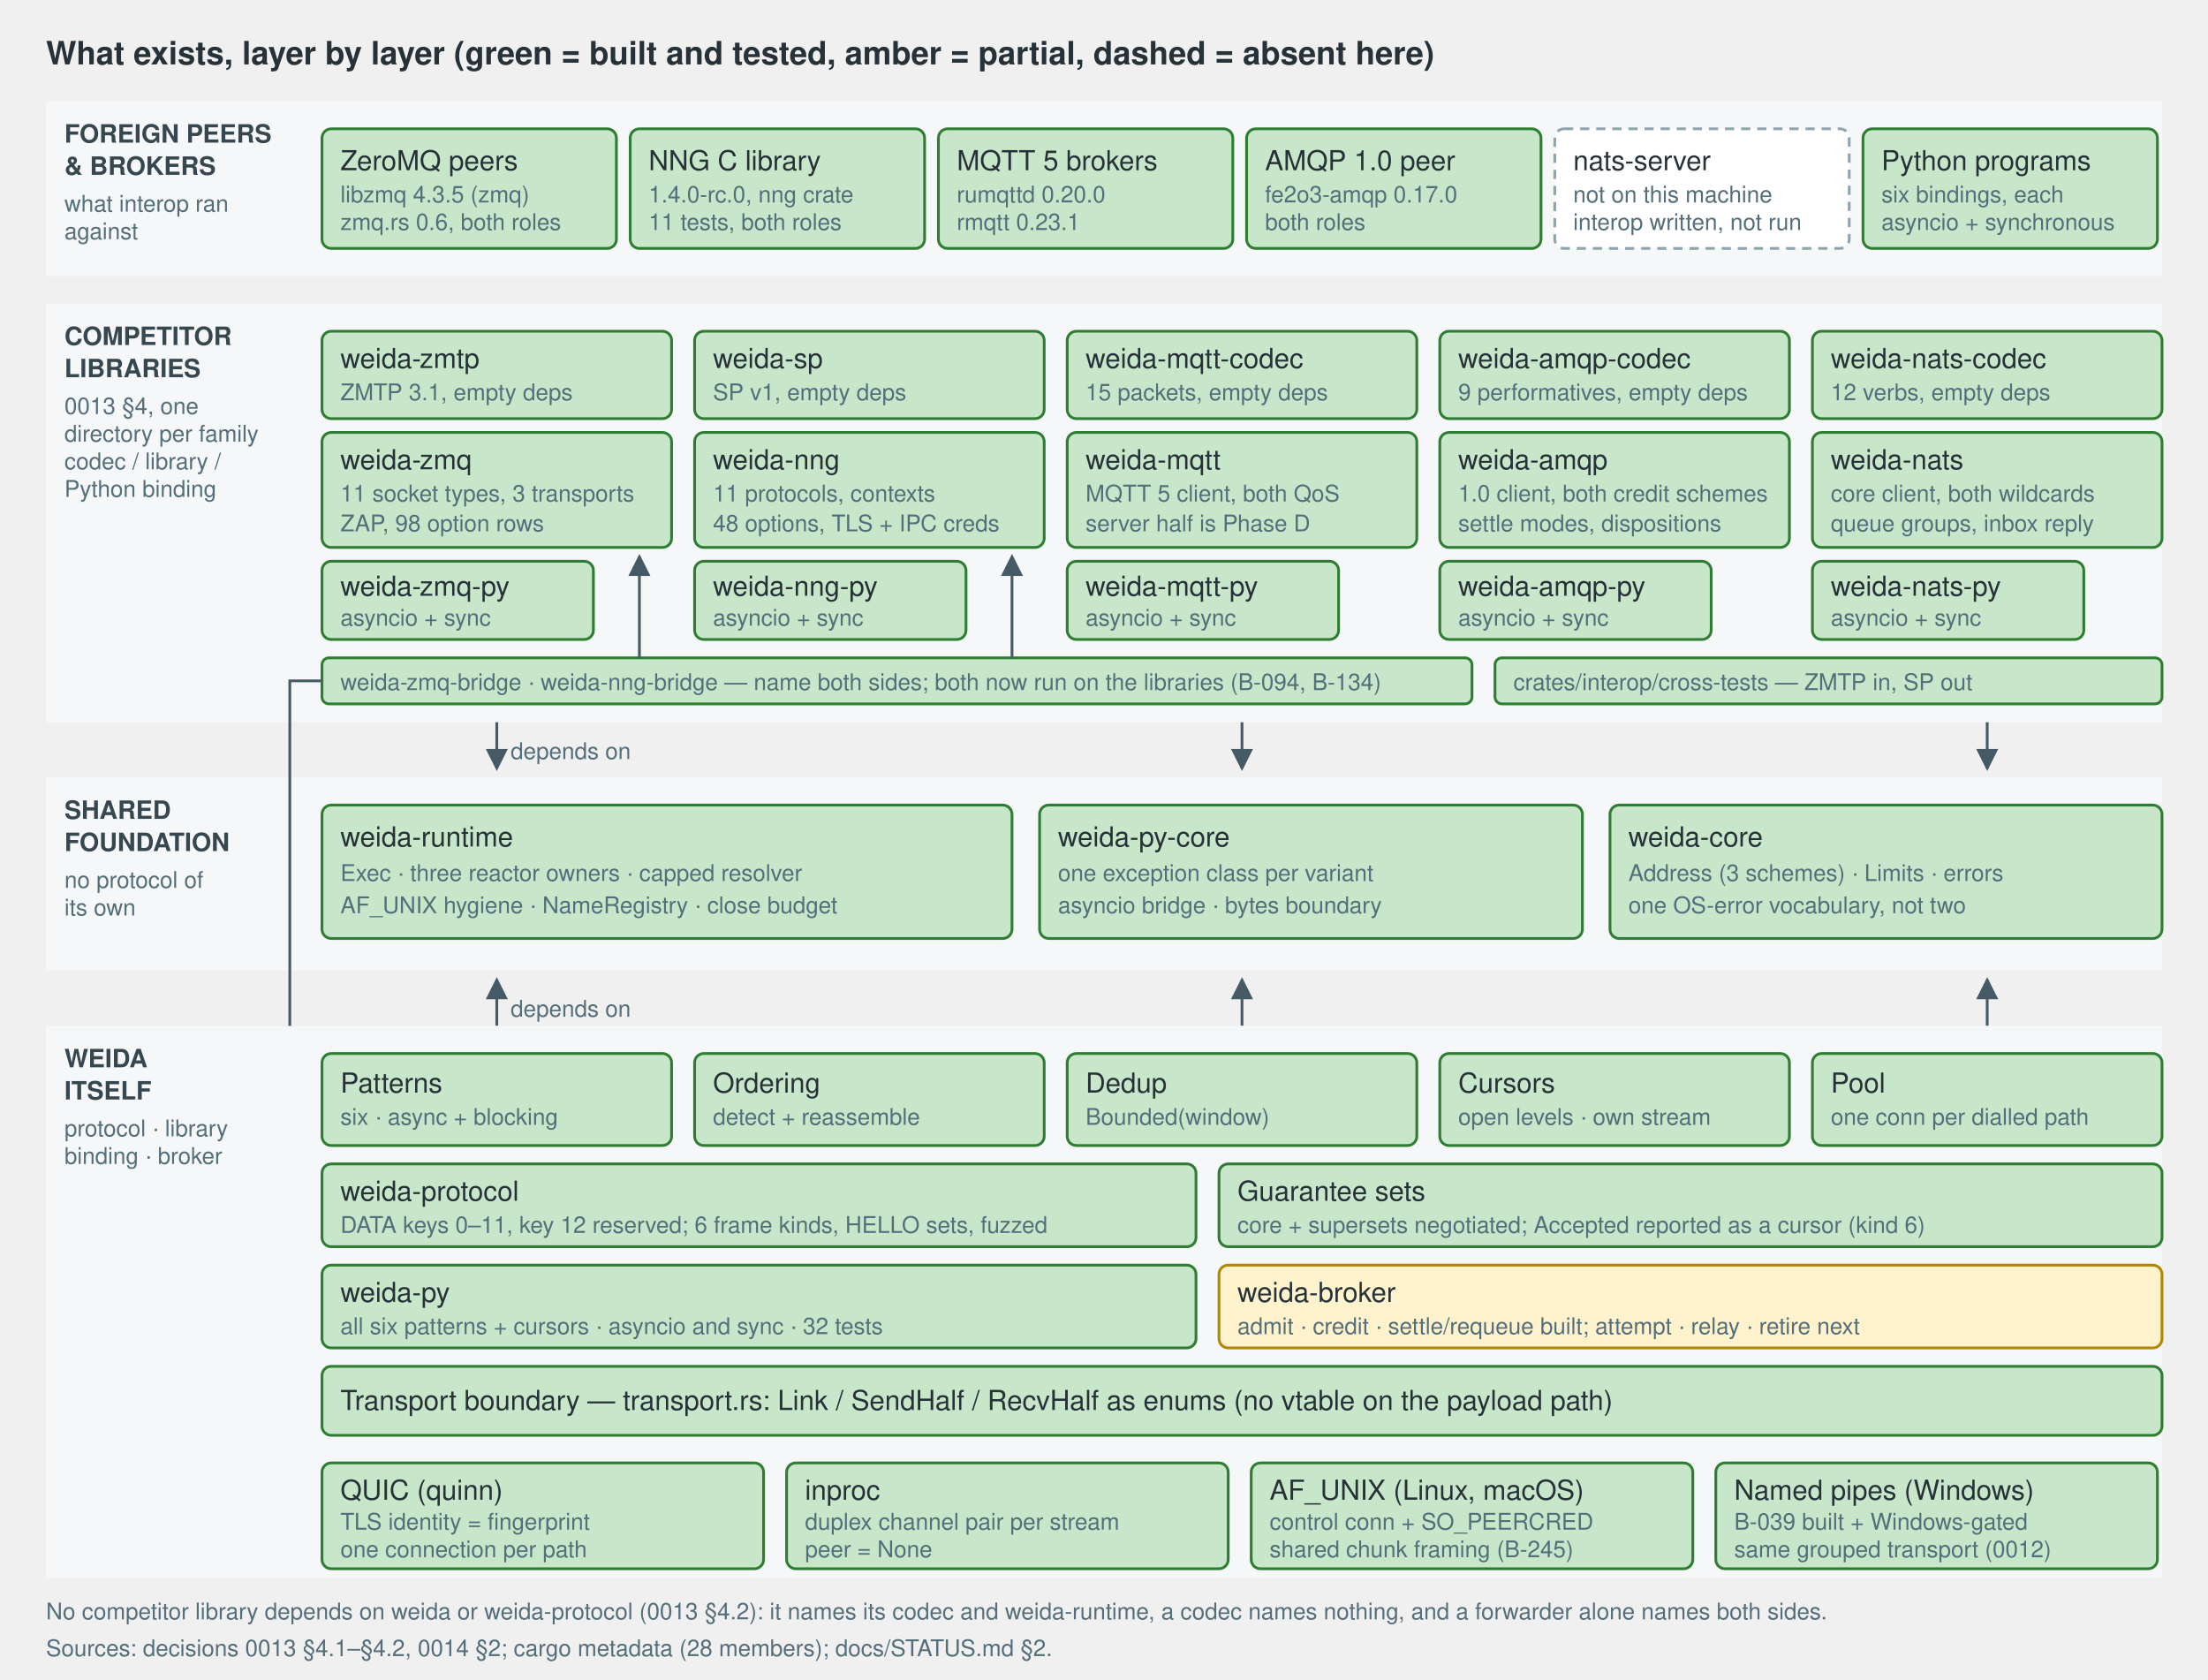
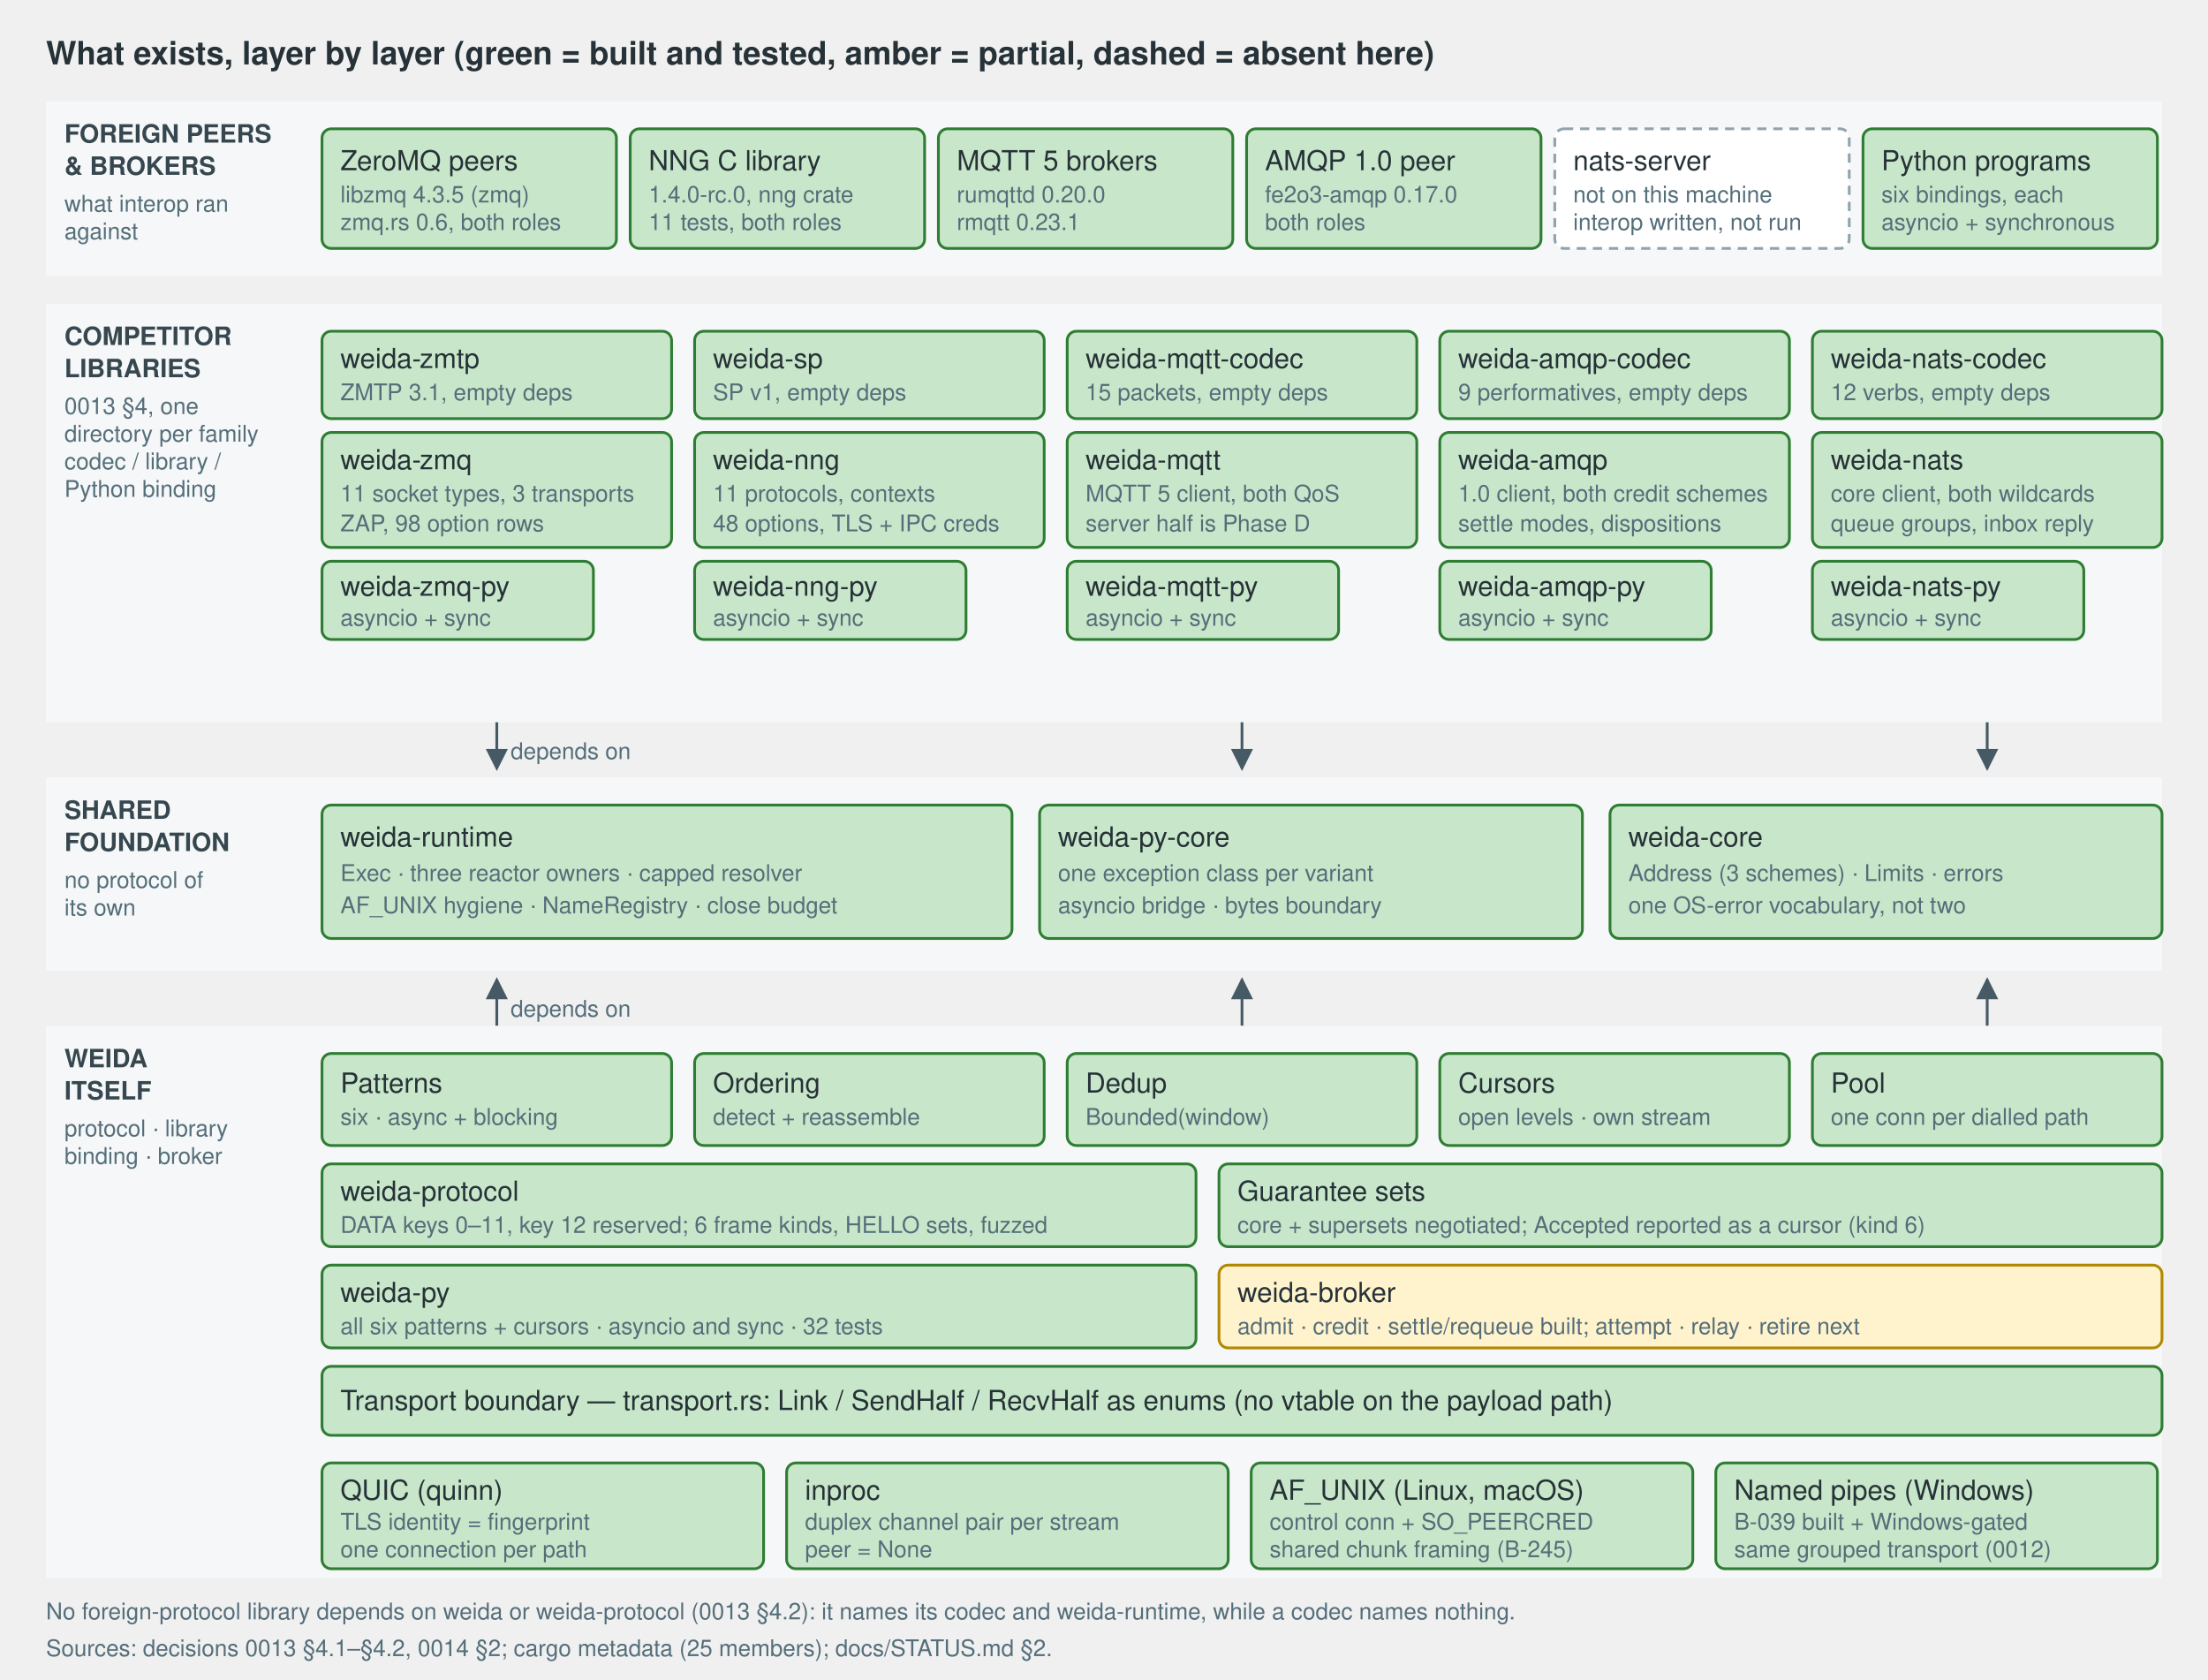
<svg xmlns="http://www.w3.org/2000/svg" width="960" height="730" viewBox="0 0 960 730" font-family="Helvetica, Arial, sans-serif" font-size="12">
  <defs>
    <style>
      .box     { fill:#ffffff; stroke:#455a64; stroke-width:1.2; }
      .built   { fill:#c8e6c9; stroke:#2e7d32; stroke-width:1.2; }
      .partial { fill:#fff3cd; stroke:#b28704; stroke-width:1.2; }
      .missing { fill:#ffffff; stroke:#90a4ae; stroke-width:1.2; stroke-dasharray:4 3; }
      .band    { fill:#f5f7f8; stroke:none; }
      .lbl     { fill:#263238; }
      .sub     { fill:#546e7a; font-size:10px; }
      .title   { fill:#263238; font-size:14px; font-weight:bold; }
      .side    { fill:#37474f; font-size:11px; font-weight:bold; }
      .arrow   { stroke:#455a64; stroke-width:1.2; fill:none; marker-end:url(#a); }
    </style>
    <marker id="a" markerWidth="8" markerHeight="8" refX="7" refY="4" orient="auto">
      <path d="M0,0 L8,4 L0,8 z" fill="#455a64" />
    </marker>
  </defs>
  <text x="20" y="28" class="title">What exists, layer by layer (green = built and tested, amber = partial, dashed = absent here)</text>
  <rect x="20" y="44" width="920" height="76" class="band" />
  <text x="28" y="62" class="side">FOREIGN PEERS</text>
  <text x="28" y="76" class="side">&amp; BROKERS</text>
  <text x="28" y="92" class="sub">what interop ran</text>
  <text x="28" y="104" class="sub">against</text>
  <rect x="140" y="56" width="128" height="52" rx="4" class="built" />
  <text x="148" y="74" class="lbl">ZeroMQ peers</text>
  <text x="148" y="88" class="sub">libzmq 4.3.5 (zmq)</text>
  <text x="148" y="100" class="sub">zmq.rs 0.6, both roles</text>
  <rect x="274" y="56" width="128" height="52" rx="4" class="built" />
  <text x="282" y="74" class="lbl">NNG C library</text>
  <text x="282" y="88" class="sub">1.4.0-rc.0, nng crate</text>
  <text x="282" y="100" class="sub">11 tests, both roles</text>
  <rect x="408" y="56" width="128" height="52" rx="4" class="built" />
  <text x="416" y="74" class="lbl">MQTT 5 brokers</text>
  <text x="416" y="88" class="sub">rumqttd 0.20.0</text>
  <text x="416" y="100" class="sub">rmqtt 0.23.1</text>
  <rect x="542" y="56" width="128" height="52" rx="4" class="built" />
  <text x="550" y="74" class="lbl">AMQP 1.0 peer</text>
  <text x="550" y="88" class="sub">fe2o3-amqp 0.17.0</text>
  <text x="550" y="100" class="sub">both roles</text>
  <rect x="676" y="56" width="128" height="52" rx="4" class="missing" />
  <text x="684" y="74" class="lbl">nats-server</text>
  <text x="684" y="88" class="sub">not on this machine</text>
  <text x="684" y="100" class="sub">interop written, not run</text>
  <rect x="810" y="56" width="128" height="52" rx="4" class="built" />
  <text x="818" y="74" class="lbl">Python programs</text>
  <text x="818" y="88" class="sub">six bindings, each</text>
  <text x="818" y="100" class="sub">asyncio + synchronous</text>
  <rect x="20" y="132" width="920" height="182" class="band" />
  <text x="28" y="150" class="side">COMPETITOR</text>
  <text x="28" y="164" class="side">LIBRARIES</text>
  <text x="28" y="180" class="sub">0013 §4, one</text>
  <text x="28" y="192" class="sub">directory per family</text>
  <text x="28" y="204" class="sub">codec / library /</text>
  <text x="28" y="216" class="sub">Python binding</text>
  <rect x="140" y="144" width="152" height="38" rx="4" class="built" />
  <text x="148" y="160" class="lbl">weida-zmtp</text>
  <text x="148" y="174" class="sub">ZMTP 3.1, empty deps</text>
  <rect x="140" y="188" width="152" height="50" rx="4" class="built" />
  <text x="148" y="204" class="lbl">weida-zmq</text>
  <text x="148" y="218" class="sub">11 socket types, 3 transports</text>
  <text x="148" y="231" class="sub">ZAP, 98 option rows</text>
  <rect x="140" y="244" width="118" height="34" rx="4" class="built" />
  <text x="148" y="259" class="lbl">weida-zmq-py</text>
  <text x="148" y="272" class="sub">asyncio + sync</text>
  <rect x="302" y="144" width="152" height="38" rx="4" class="built" />
  <text x="310" y="160" class="lbl">weida-sp</text>
  <text x="310" y="174" class="sub">SP v1, empty deps</text>
  <rect x="302" y="188" width="152" height="50" rx="4" class="built" />
  <text x="310" y="204" class="lbl">weida-nng</text>
  <text x="310" y="218" class="sub">11 protocols, contexts</text>
  <text x="310" y="231" class="sub">48 options, TLS + IPC creds</text>
  <rect x="302" y="244" width="118" height="34" rx="4" class="built" />
  <text x="310" y="259" class="lbl">weida-nng-py</text>
  <text x="310" y="272" class="sub">asyncio + sync</text>
  <rect x="464" y="144" width="152" height="38" rx="4" class="built" />
  <text x="472" y="160" class="lbl">weida-mqtt-codec</text>
  <text x="472" y="174" class="sub">15 packets, empty deps</text>
  <rect x="464" y="188" width="152" height="50" rx="4" class="built" />
  <text x="472" y="204" class="lbl">weida-mqtt</text>
  <text x="472" y="218" class="sub">MQTT 5 client, both QoS</text>
  <text x="472" y="231" class="sub">server half is Phase D</text>
  <rect x="464" y="244" width="118" height="34" rx="4" class="built" />
  <text x="472" y="259" class="lbl">weida-mqtt-py</text>
  <text x="472" y="272" class="sub">asyncio + sync</text>
  <rect x="626" y="144" width="152" height="38" rx="4" class="built" />
  <text x="634" y="160" class="lbl">weida-amqp-codec</text>
  <text x="634" y="174" class="sub">9 performatives, empty deps</text>
  <rect x="626" y="188" width="152" height="50" rx="4" class="built" />
  <text x="634" y="204" class="lbl">weida-amqp</text>
  <text x="634" y="218" class="sub">1.0 client, both credit schemes</text>
  <text x="634" y="231" class="sub">settle modes, dispositions</text>
  <rect x="626" y="244" width="118" height="34" rx="4" class="built" />
  <text x="634" y="259" class="lbl">weida-amqp-py</text>
  <text x="634" y="272" class="sub">asyncio + sync</text>
  <rect x="788" y="144" width="152" height="38" rx="4" class="built" />
  <text x="796" y="160" class="lbl">weida-nats-codec</text>
  <text x="796" y="174" class="sub">12 verbs, empty deps</text>
  <rect x="788" y="188" width="152" height="50" rx="4" class="built" />
  <text x="796" y="204" class="lbl">weida-nats</text>
  <text x="796" y="218" class="sub">core client, both wildcards</text>
  <text x="796" y="231" class="sub">queue groups, inbox reply</text>
  <rect x="788" y="244" width="118" height="34" rx="4" class="built" />
  <text x="796" y="259" class="lbl">weida-nats-py</text>
  <text x="796" y="272" class="sub">asyncio + sync</text>
-   <rect x="140" y="286" width="500" height="20" rx="3" class="built" />
-   <text x="148" y="300" class="sub">weida-zmq-bridge · weida-nng-bridge — name both sides; both now run on the libraries (B-094, B-134)</text>
-   <rect x="650" y="286" width="290" height="20" rx="3" class="built" />
-   <text x="658" y="300" class="sub">crates/interop/cross-tests — ZMTP in, SP out</text>
-   <path d="M278,286 L278,242" class="arrow" />
-   <path d="M440,286 L440,242" class="arrow" />
  <path d="M216,314 L216,334" class="arrow" />
  <path d="M540,314 L540,334" class="arrow" />
  <path d="M864,314 L864,334" class="arrow" />
  <text x="222" y="330" class="sub">depends on</text>
  <rect x="20" y="338" width="920" height="84" class="band" />
  <text x="28" y="356" class="side">SHARED</text>
  <text x="28" y="370" class="side">FOUNDATION</text>
  <text x="28" y="386" class="sub">no protocol of</text>
  <text x="28" y="398" class="sub">its own</text>
  <rect x="140" y="350" width="300" height="58" rx="4" class="built" />
  <text x="148" y="368" class="lbl">weida-runtime</text>
  <text x="148" y="383" class="sub">Exec · three reactor owners · capped resolver</text>
  <text x="148" y="397" class="sub">AF_UNIX hygiene · NameRegistry · close budget</text>
  <rect x="452" y="350" width="236" height="58" rx="4" class="built" />
  <text x="460" y="368" class="lbl">weida-py-core</text>
  <text x="460" y="383" class="sub">one exception class per variant</text>
  <text x="460" y="397" class="sub">asyncio bridge · bytes boundary</text>
  <rect x="700" y="350" width="240" height="58" rx="4" class="built" />
  <text x="708" y="368" class="lbl">weida-core</text>
  <text x="708" y="383" class="sub">Address (3 schemes) · Limits · errors</text>
  <text x="708" y="397" class="sub">one OS-error vocabulary, not two</text>
  <path d="M216,446 L216,426" class="arrow" />
  <path d="M540,446 L540,426" class="arrow" />
  <path d="M864,446 L864,426" class="arrow" />
  <text x="222" y="442" class="sub">depends on</text>
-   <path d="M140,296 L126,296 L126,478 L136,478" class="arrow" />
  <rect x="20" y="446" width="920" height="240" class="band" />
  <text x="28" y="464" class="side">WEIDA</text>
  <text x="28" y="478" class="side">ITSELF</text>
  <text x="28" y="494" class="sub">protocol · library</text>
  <text x="28" y="506" class="sub">binding · broker</text>
  <rect x="140" y="458" width="152" height="40" rx="4" class="built" />
  <text x="148" y="475" class="lbl">Patterns</text>
  <text x="148" y="489" class="sub">six · async + blocking</text>
  <rect x="302" y="458" width="152" height="40" rx="4" class="built" />
  <text x="310" y="475" class="lbl">Ordering</text>
  <text x="310" y="489" class="sub">detect + reassemble</text>
  <rect x="464" y="458" width="152" height="40" rx="4" class="built" />
  <text x="472" y="475" class="lbl">Dedup</text>
  <text x="472" y="489" class="sub">Bounded(window)</text>
  <rect x="626" y="458" width="152" height="40" rx="4" class="built" />
  <text x="634" y="475" class="lbl">Cursors</text>
  <text x="634" y="489" class="sub">open levels · own stream</text>
  <rect x="788" y="458" width="152" height="40" rx="4" class="built" />
  <text x="796" y="475" class="lbl">Pool</text>
  <text x="796" y="489" class="sub">one conn per dialled path</text>
  <rect x="140" y="506" width="380" height="36" rx="4" class="built" />
  <text x="148" y="522" class="lbl">weida-protocol</text>
  <text x="148" y="536" class="sub">DATA keys 0–11, key 12 reserved; 6 frame kinds, HELLO sets, fuzzed</text>
  <rect x="530" y="506" width="410" height="36" rx="4" class="built" />
  <text x="538" y="522" class="lbl">Guarantee sets</text>
  <text x="538" y="536" class="sub">core + supersets negotiated; Accepted reported as a cursor (kind 6)</text>
  <rect x="140" y="550" width="380" height="36" rx="4" class="built" />
  <text x="148" y="566" class="lbl">weida-py</text>
  <text x="148" y="580" class="sub">all six patterns + cursors · asyncio and sync · 32 tests</text>
  <rect x="530" y="550" width="410" height="36" rx="4" class="partial" />
  <text x="538" y="566" class="lbl">weida-broker</text>
  <text x="538" y="580" class="sub">admit · credit · settle/requeue built; attempt · relay · retire next</text>
  <rect x="140" y="594" width="800" height="30" rx="4" class="built" />
  <text x="148" y="613" class="lbl">Transport boundary — transport.rs: Link / SendHalf / RecvHalf as enums (no vtable on the payload path)</text>
  <rect x="140" y="636" width="192" height="46" rx="4" class="built" />
  <text x="148" y="652" class="lbl">QUIC (quinn)</text>
  <text x="148" y="665" class="sub">TLS identity = fingerprint</text>
  <text x="148" y="677" class="sub">one connection per path</text>
  <rect x="342" y="636" width="192" height="46" rx="4" class="built" />
  <text x="350" y="652" class="lbl">inproc</text>
  <text x="350" y="665" class="sub">duplex channel pair per stream</text>
  <text x="350" y="677" class="sub">peer = None</text>
  <rect x="544" y="636" width="192" height="46" rx="4" class="built" />
  <text x="552" y="652" class="lbl">AF_UNIX (Linux, macOS)</text>
  <text x="552" y="665" class="sub">control conn + SO_PEERCRED</text>
  <text x="552" y="677" class="sub">shared chunk framing (B-245)</text>
  <rect x="746" y="636" width="192" height="46" rx="4" class="built" />
  <text x="754" y="652" class="lbl">Named pipes (Windows)</text>
  <text x="754" y="665" class="sub">B-039 built + Windows-gated</text>
  <text x="754" y="677" class="sub">same grouped transport (0012)</text>
-   <text x="20" y="704" class="sub">No competitor library depends on weida or weida-protocol (0013 §4.2): it names its codec and weida-runtime, a codec names nothing, and a forwarder alone names both sides.</text>
-   <text x="20" y="720" class="sub">Sources: decisions 0013 §4.1–§4.2, 0014 §2; cargo metadata (28 members); docs/STATUS.md §2.</text>
+   <text x="20" y="704" class="sub">No foreign-protocol library depends on weida or weida-protocol (0013 §4.2): it names its codec and weida-runtime, while a codec names nothing.</text>
+   <text x="20" y="720" class="sub">Sources: decisions 0013 §4.1–§4.2, 0014 §2; cargo metadata (25 members); docs/STATUS.md §2.</text>
</svg>
